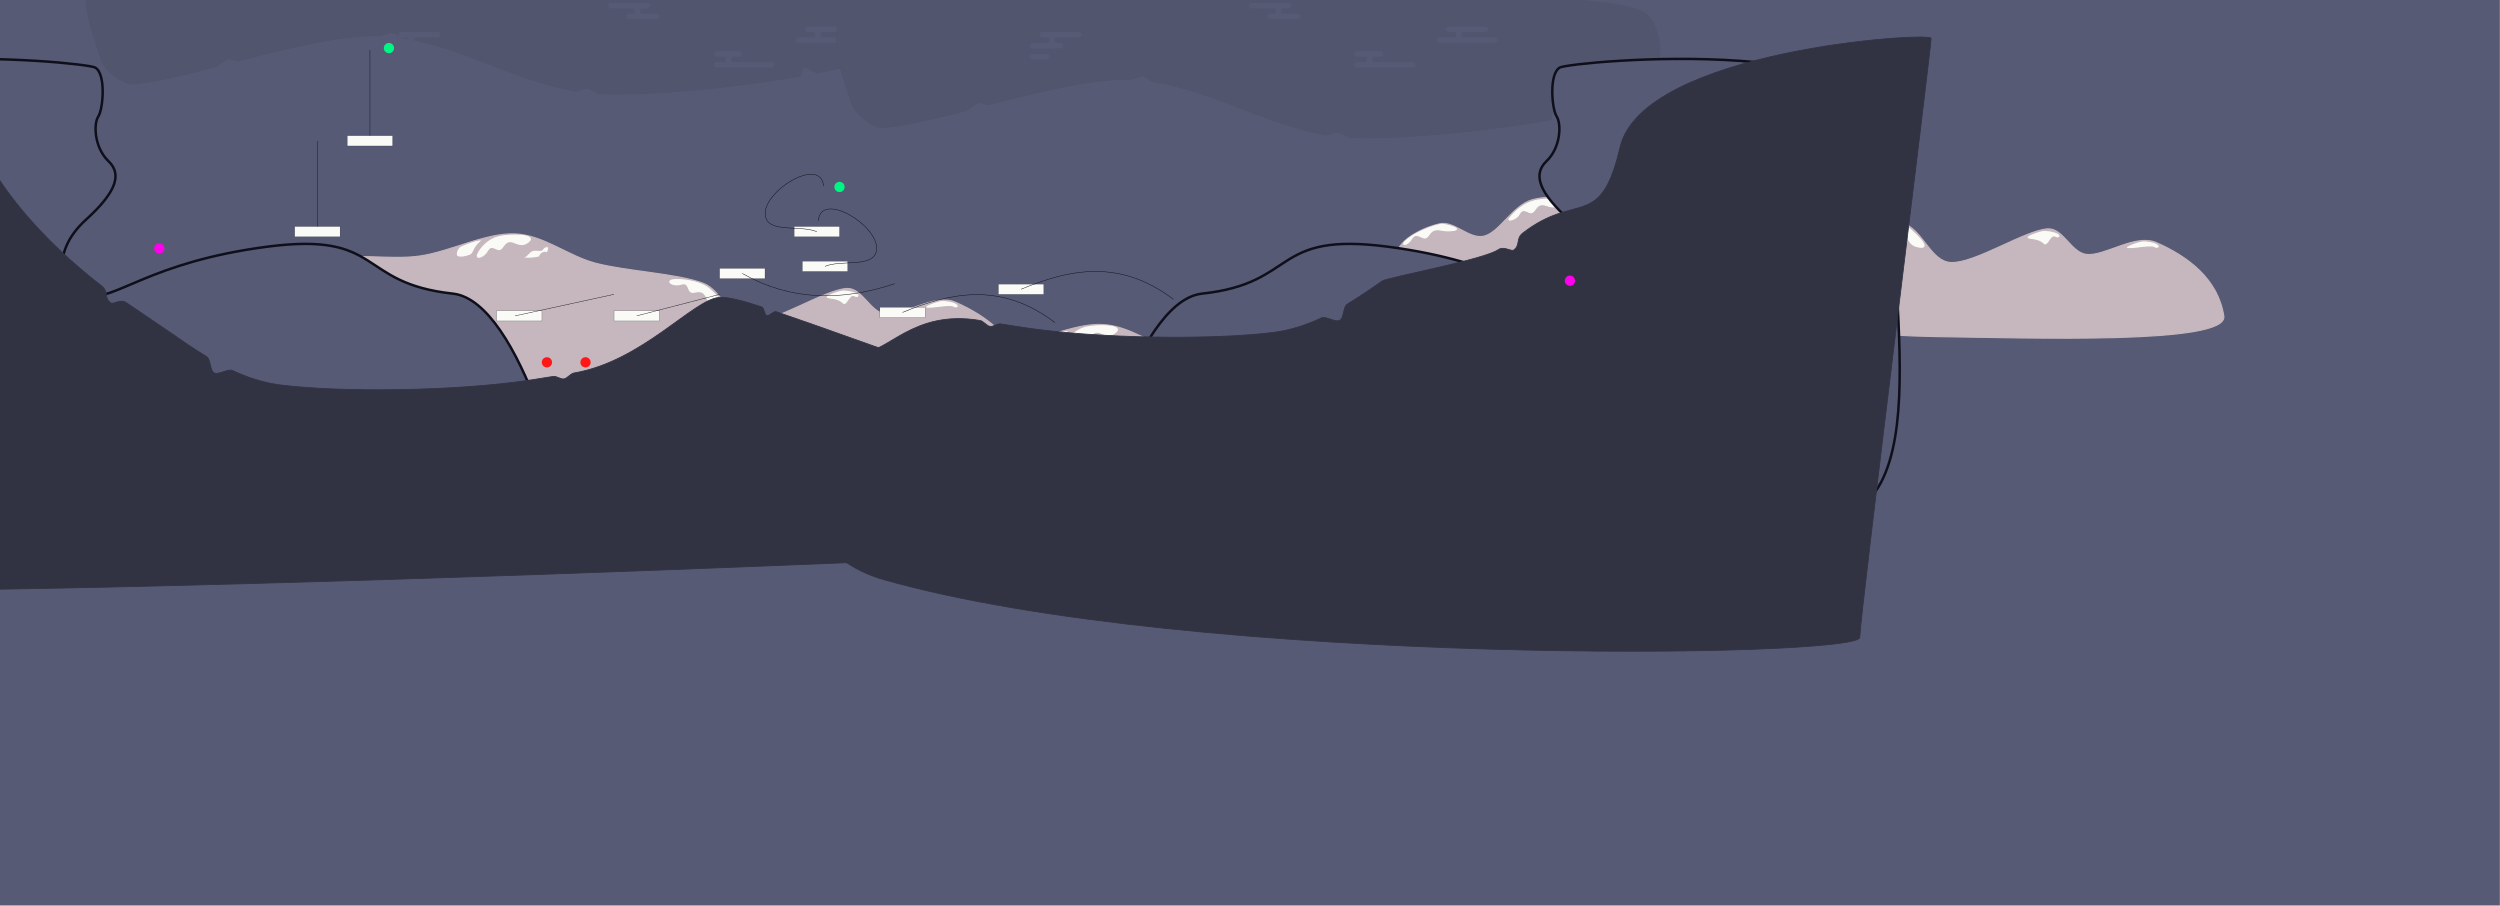
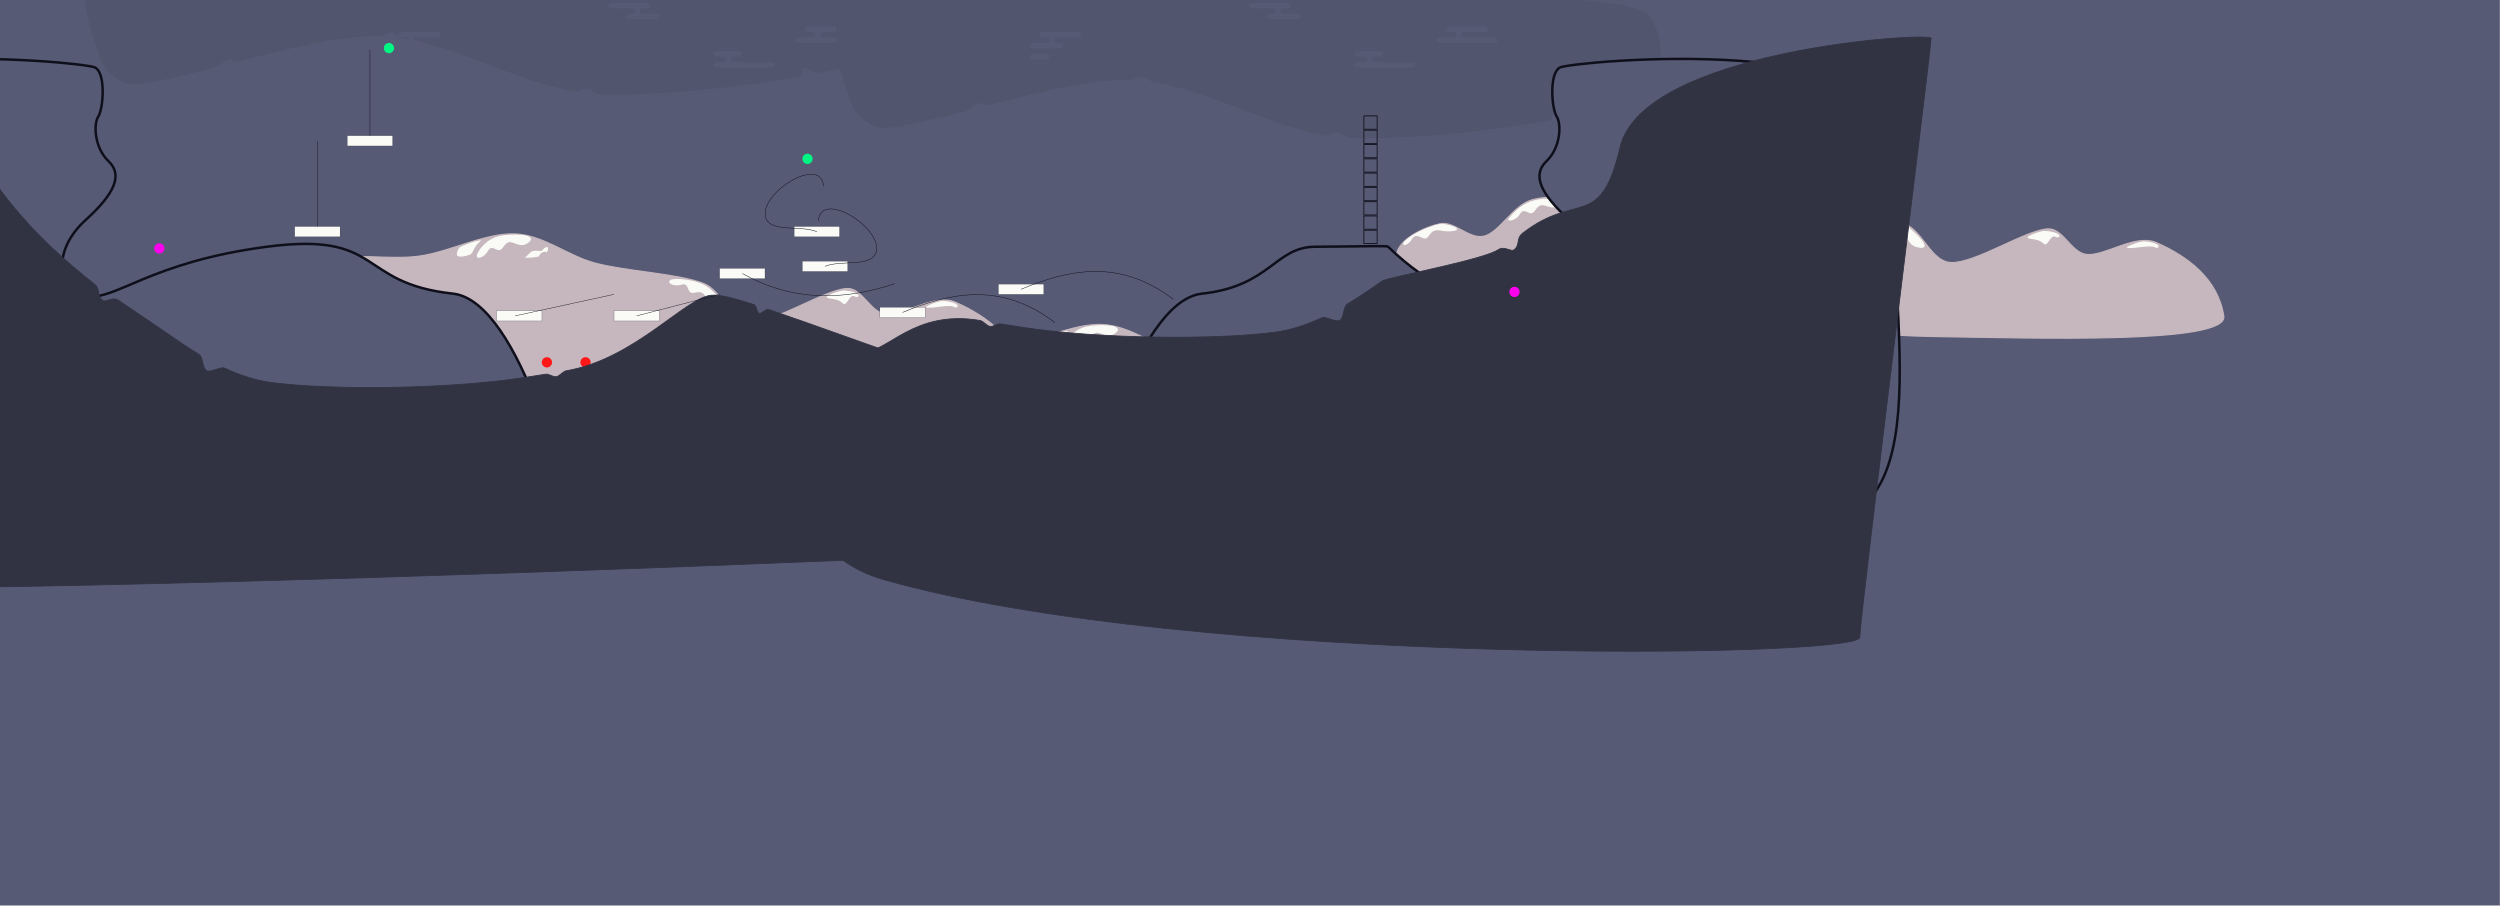
<svg xmlns="http://www.w3.org/2000/svg" width="14934px" height="5410px" version="1.1" xml:space="preserve" style="fill-rule:evenodd;clip-rule:evenodd;stroke-linecap:round;stroke-linejoin:round;stroke-miterlimit:1;">
  <rect id="level2" x="-0" y="-0" width="14933.2" height="5409.21" style="fill:#565a75;" />
  <clipPath id="_clip1">
    <rect id="level21" x="-0" y="-0" width="14933.2" height="5409.21" />
  </clipPath>
  <g clip-path="url(#_clip1)">
    <g id="mountain--parallax-back-">
      <path d="M1167.94,1875.97C1182.43,1782.24 1339.91,1710.91 1427.37,1692.65C1514.83,1674.4 1603.86,1789.51 1692.72,1766.45C1784.42,1742.66 1863.08,1583.26 1977.61,1549.88C2112.93,1510.45 2330.51,1554.08 2504.64,1529.87C2687.72,1504.41 2900.67,1390.1 3076.09,1397.16C3246.6,1404.03 3392.1,1528.92 3557.15,1572.24C3744.78,1621.49 4047.72,1633.94 4201.83,1692.65C4315.07,1735.8 4360.71,1920.19 4481.81,1924.53C4624.5,1929.64 4923.51,1731.41 5058,1723.31C5150.06,1717.78 5197.25,1864.38 5288.74,1875.97C5397.01,1889.68 5581.01,1749.89 5707.63,1805.6C5896.4,1888.65 6076.04,2023.02 6109.94,2244.52C6135.96,2414.51 4958.62,2374.85 4380.9,2366.43C3747.84,2357.2 2818.33,2207.7 2311.59,2189.14C1987.34,2177.26 1531.04,2307.23 1340.43,2255.04C1206.54,2218.37 1153.45,1969.7 1167.94,1875.97Z" style="fill:#c6b7be;stroke:#c6b7be;stroke-width:7px;" />
      <path d="M1430.74,1696.7C1454.72,1692.26 1562.76,1722.21 1513.28,1731.39C1449.05,1743.3 1427.02,1719.52 1392.39,1731.39C1357.76,1743.25 1358.41,1789.76 1325.26,1774.53C1292.11,1759.29 1274.2,1753.81 1257.01,1783.68C1239.83,1813.56 1203.08,1827.53 1213.28,1805.7C1215.87,1800.14 1245.3,1772.85 1293.62,1747.55C1336.88,1724.9 1393.3,1703.64 1430.74,1696.7Z" style="fill:#fafbf6;stroke:#fafbf6;stroke-width:7px;" />
      <path d="M2045.66,1547.29C2099.72,1543.12 2243.93,1528.12 2147.37,1580.41C2089.93,1611.52 2061.11,1568.54 2026.49,1580.41C1991.86,1592.28 1992.51,1638.78 1959.36,1623.55C1926.2,1608.31 1916.23,1608.32 1899.05,1638.2C1881.86,1668.08 1827.07,1680.17 1842.22,1661.44C1913.88,1572.89 1981.05,1552.27 2045.66,1547.29Z" style="fill:#fafbf6;stroke:#fafbf6;stroke-width:7px;" />
      <path d="M2982.18,1413.61C3049.6,1397.7 3211.96,1399.53 3156.94,1444.58C3106.4,1485.96 3070.68,1432.71 3036.05,1444.58C3001.43,1456.44 3002.07,1502.95 2968.92,1487.72C2935.77,1472.48 2925.79,1472.49 2908.61,1502.37C2891.43,1532.25 2847.07,1549.23 2851.79,1525.61C2856.05,1504.26 2902.36,1432.44 2982.18,1413.61Z" style="fill:#fafbf6;stroke:#fafbf6;stroke-width:7px;" />
      <path d="M2749.82,1471.29C2783.85,1453.71 2909.31,1411 2870.3,1444.53C2825.36,1483.15 2833.62,1515.64 2806.12,1525.61C2776.41,1536.39 2736.04,1542.68 2727.64,1527.67C2719.24,1512.66 2734.4,1479.25 2749.82,1471.29Z" style="fill:#fafbf6;stroke:#c6b7be;stroke-width:7px;" />
      <path d="M3233.74,1494.47C3241.34,1492.4 3246.02,1479.61 3250.27,1477.6C3260.91,1472.58 3275.11,1470.14 3277.54,1478.19C3279.96,1486.25 3270.13,1515.68 3266.02,1511.27C3254.3,1498.72 3222.96,1518.9 3225.03,1530.13C3227.55,1543.79 3098.4,1548.62 3132.27,1534.45C3151.74,1526.3 3163.85,1498.93 3186.13,1495.04C3203.83,1491.96 3223.06,1497.38 3233.74,1494.47Z" style="fill:#fafbf6;stroke:#c6b7be;stroke-width:7px;" />
      <path d="M4226.45,1717.54C4244.31,1730.48 4384.88,1854.18 4281.74,1830.23C4218.11,1815.46 4228.08,1761.66 4194.96,1746.07C4161.84,1730.48 4129.93,1764.32 4116.74,1730.3C4103.55,1696.29 4096.38,1689.35 4063.24,1698.83C4030.11,1708.32 3986.44,1689.62 4006.27,1675.95C4024.19,1663.6 4160.04,1669.43 4226.45,1717.54Z" style="fill:#fafbf6;stroke:#fafbf6;stroke-width:7px;" />
      <path d="M4935.2,1769.72C4929.19,1797.52 4991.06,1775.55 5031.52,1814.11C5061.19,1842.39 5076.49,1755.82 5103.45,1773.83C5131.43,1792.52 5171,1742.19 5044.2,1731.86C5016.24,1729.58 4937.03,1761.27 4935.2,1769.72Z" style="fill:#fafbf6;stroke:#c6b7be;stroke-width:7px;" />
      <path d="M5527.61,1832.05C5521.59,1859.85 5668.9,1818.15 5695.85,1836.16C5723.83,1854.86 5763.4,1804.53 5636.6,1794.19C5608.64,1791.91 5529.43,1823.6 5527.61,1832.05Z" style="fill:#fafbf6;stroke:#c6b7be;stroke-width:7px;" />
    </g>
    <g id="mountain--parallax-back-1">
      <path d="M4674.25,2417.13C4688.74,2323.4 4846.21,2252.06 4933.68,2233.81C5021.14,2215.56 5110.16,2330.67 5199.02,2307.61C5290.73,2283.82 5369.39,2124.41 5483.91,2091.04C5619.23,2051.61 5836.81,2095.23 6010.94,2071.03C6194.02,2045.57 6406.97,1931.26 6582.39,1938.32C6752.9,1945.18 6898.4,2070.08 7063.46,2113.4C7251.08,2162.65 7554.02,2175.1 7708.13,2233.81C7821.37,2276.95 7867.01,2461.35 7988.11,2465.68C8130.81,2470.79 8429.82,2272.56 8564.31,2264.47C8656.36,2258.93 8703.56,2405.54 8795.05,2417.13C8903.32,2430.84 9087.31,2291.05 9213.93,2346.76C9402.7,2429.81 9582.34,2564.17 9616.25,2785.68C9642.26,2955.67 8464.92,2916.01 7887.2,2907.59C7254.15,2898.36 6324.64,2748.86 5817.89,2730.3C5493.65,2718.42 5037.35,2848.39 4846.74,2796.19C4712.85,2759.53 4659.76,2510.86 4674.25,2417.13Z" style="fill:#c6b7be;stroke:#c6b7be;stroke-width:7px;" />
      <path d="M4937.04,2237.86C4961.02,2233.41 5069.06,2263.37 5019.58,2272.55C4955.35,2284.46 4933.32,2260.68 4898.69,2272.55C4864.07,2284.41 4864.72,2330.92 4831.56,2315.68C4798.41,2300.45 4780.5,2294.96 4763.32,2324.84C4746.14,2354.72 4709.39,2368.68 4719.58,2346.85C4722.17,2341.3 4751.6,2314 4799.92,2288.71C4843.18,2266.06 4899.61,2244.8 4937.04,2237.86Z" style="fill:#fafbf6;stroke:#fafbf6;stroke-width:7px;" />
      <path d="M5551.96,2088.45C5606.03,2084.28 5750.23,2069.28 5653.68,2121.57C5596.24,2152.67 5567.42,2109.7 5532.79,2121.57C5498.16,2133.43 5498.81,2179.94 5465.66,2164.71C5432.51,2149.47 5422.53,2149.48 5405.35,2179.36C5388.17,2209.23 5333.37,2221.32 5348.53,2202.6C5420.18,2114.04 5487.35,2093.43 5551.96,2088.45Z" style="fill:#fafbf6;stroke:#fafbf6;stroke-width:7px;" />
      <path d="M6488.48,1954.77C6555.9,1938.86 6718.26,1940.68 6663.24,1985.74C6612.7,2027.12 6576.98,1973.87 6542.36,1985.74C6507.73,1997.6 6508.38,2044.11 6475.23,2028.88C6442.07,2013.64 6432.1,2013.65 6414.92,2043.53C6397.73,2073.4 6353.37,2090.39 6358.09,2066.76C6362.36,2045.42 6408.66,1973.59 6488.48,1954.77Z" style="fill:#fafbf6;stroke:#fafbf6;stroke-width:7px;" />
      <path d="M6256.13,2012.44C6290.16,1994.87 6415.61,1952.15 6376.6,1985.69C6331.67,2024.31 6339.93,2056.8 6312.43,2066.77C6282.71,2077.54 6242.34,2083.84 6233.94,2068.83C6225.55,2053.82 6240.7,2020.41 6256.13,2012.44Z" style="fill:#fafbf6;stroke:#c6b7be;stroke-width:7px;" />
      <path d="M6740.05,2035.63C6747.64,2033.56 6752.32,2020.76 6756.57,2018.76C6767.22,2013.74 6781.41,2011.29 6783.84,2019.35C6786.27,2027.41 6776.44,2056.84 6772.32,2052.43C6760.6,2039.88 6729.26,2060.06 6731.34,2071.29C6733.86,2084.95 6604.7,2089.78 6638.57,2075.61C6658.05,2067.46 6670.15,2040.09 6692.43,2036.2C6710.13,2033.12 6729.36,2038.53 6740.05,2035.63Z" style="fill:#fafbf6;stroke:#c6b7be;stroke-width:7px;" />
      <path d="M7732.76,2258.7C7750.61,2271.63 7891.19,2395.34 7788.04,2371.39C7724.41,2356.62 7734.38,2302.82 7701.26,2287.23C7668.15,2271.64 7636.23,2305.48 7623.04,2271.46C7609.85,2237.44 7602.68,2230.5 7569.55,2239.99C7536.41,2249.47 7492.74,2230.78 7512.58,2217.11C7530.5,2204.76 7666.35,2210.58 7732.76,2258.7Z" style="fill:#fafbf6;stroke:#fafbf6;stroke-width:7px;" />
      <path d="M8441.51,2310.88C8435.49,2338.68 8497.37,2316.71 8537.83,2355.27C8567.5,2383.55 8582.8,2296.97 8609.76,2314.99C8637.73,2333.68 8677.31,2283.35 8550.5,2273.01C8522.54,2270.74 8443.34,2302.43 8441.51,2310.88Z" style="fill:#fafbf6;stroke:#c6b7be;stroke-width:7px;" />
      <path d="M9033.91,2373.21C9027.89,2401.01 9175.2,2359.31 9202.16,2377.32C9230.13,2396.01 9269.71,2345.68 9142.9,2335.35C9114.94,2333.07 9035.74,2364.76 9033.91,2373.21Z" style="fill:#fafbf6;stroke:#c6b7be;stroke-width:7px;" />
    </g>
    <g id="mountain--parallax-back-2">
      <path d="M8341.97,1519.86C8356.45,1426.12 8513.93,1354.79 8601.39,1336.54C8688.85,1318.29 8777.87,1433.4 8866.74,1410.34C8958.44,1386.54 9037.1,1227.14 9151.63,1193.77C9286.95,1154.34 9504.53,1197.96 9678.66,1173.75C9861.74,1148.3 10074.7,1033.99 10250.1,1041.05C10420.6,1047.91 10566.1,1172.81 10731.2,1216.13C10918.8,1265.38 11221.7,1277.83 11375.8,1336.54C11489.1,1379.68 11534.7,1564.08 11655.8,1568.41C11798.5,1573.52 12097.5,1375.29 12232,1367.2C12324.1,1361.66 12371.3,1508.27 12462.8,1519.86C12571,1533.57 12755,1393.78 12881.6,1449.49C13070.4,1532.54 13250.1,1666.9 13284,1888.4C13310,2058.4 12132.6,2018.74 11554.9,2010.32C10921.9,2001.09 9992.35,1851.59 9485.61,1833.03C9161.36,1821.15 8705.06,1951.12 8514.45,1898.92C8380.56,1862.26 8327.48,1613.59 8341.97,1519.86Z" style="fill:#c6b7be;stroke:#c6b7be;stroke-width:7px;" />
      <path d="M8604.76,1340.59C8628.74,1336.14 8736.78,1366.09 8687.3,1375.27C8623.07,1387.19 8601.04,1363.41 8566.41,1375.27C8531.78,1387.14 8532.43,1433.65 8499.28,1418.41C8466.13,1403.18 8448.22,1397.69 8431.03,1427.57C8413.85,1457.45 8377.1,1471.41 8387.3,1449.58C8389.89,1444.03 8419.32,1416.73 8467.64,1391.43C8510.9,1368.78 8567.32,1347.52 8604.76,1340.59Z" style="fill:#fafbf6;stroke:#fafbf6;stroke-width:7px;" />
      <path d="M9219.68,1191.18C9273.74,1187.01 9417.94,1172.01 9321.39,1224.3C9263.95,1255.4 9235.13,1212.43 9200.51,1224.3C9165.88,1236.16 9166.53,1282.67 9133.38,1267.43C9100.22,1252.2 9090.25,1252.21 9073.07,1282.09C9055.88,1311.96 9001.09,1324.05 9016.24,1305.32C9087.9,1216.77 9155.07,1196.15 9219.68,1191.18Z" style="fill:#fafbf6;stroke:#fafbf6;stroke-width:7px;" />
      <path d="M10156.2,1057.49C10223.6,1041.59 10386,1043.41 10331,1088.46C10280.4,1129.85 10244.7,1076.6 10210.1,1088.46C10175.4,1100.33 10176.1,1146.84 10142.9,1131.6C10109.8,1116.37 10099.8,1116.38 10082.6,1146.25C10065.5,1176.13 10021.1,1193.12 10025.8,1169.49C10030.1,1148.15 10076.4,1076.32 10156.2,1057.49Z" style="fill:#fafbf6;stroke:#fafbf6;stroke-width:7px;" />
      <path d="M9923.84,1115.17C9957.87,1097.59 10083.3,1054.88 10044.3,1088.41C9999.38,1127.04 10007.6,1159.53 9980.15,1169.5C9950.43,1180.27 9910.06,1186.57 9901.66,1171.56C9893.26,1156.55 9908.42,1123.14 9923.84,1115.17Z" style="fill:#fafbf6;stroke:#c6b7be;stroke-width:7px;" />
      <path d="M10407.8,1138.35C10415.4,1136.29 10420,1123.49 10424.3,1121.49C10434.9,1116.47 10449.1,1114.02 10451.6,1122.08C10454,1130.13 10444.2,1159.57 10440,1155.16C10428.3,1142.6 10397,1162.79 10399.1,1174.02C10401.6,1187.68 10272.4,1192.51 10306.3,1178.33C10325.8,1170.18 10337.9,1142.81 10360.1,1138.93C10377.8,1135.85 10397.1,1141.26 10407.8,1138.35Z" style="fill:#fafbf6;stroke:#c6b7be;stroke-width:7px;" />
      <path d="M11400.5,1361.43C11418.3,1374.36 11558.9,1498.07 11455.8,1474.12C11392.1,1459.34 11402.1,1405.55 11369,1389.96C11335.9,1374.37 11303.9,1408.21 11290.8,1374.19C11277.6,1340.17 11270.4,1333.23 11237.3,1342.72C11204.1,1352.2 11160.5,1333.51 11180.3,1319.84C11198.2,1307.49 11334.1,1313.31 11400.5,1361.43Z" style="fill:#fafbf6;stroke:#fafbf6;stroke-width:7px;" />
      <path d="M12109.2,1413.6C12103.2,1441.4 12165.1,1419.44 12205.5,1458C12235.2,1486.27 12250.5,1399.7 12277.5,1417.71C12305.4,1436.41 12345,1386.08 12218.2,1375.74C12190.3,1373.46 12111.1,1405.15 12109.2,1413.6Z" style="fill:#fafbf6;stroke:#c6b7be;stroke-width:7px;" />
      <path d="M12701.6,1475.94C12695.6,1503.74 12842.9,1462.04 12869.9,1480.05C12897.8,1498.74 12937.4,1448.41 12810.6,1438.08C12782.7,1435.8 12703.5,1467.49 12701.6,1475.94Z" style="fill:#fafbf6;stroke:#c6b7be;stroke-width:7px;" />
    </g>
    <circle id="_-spinningBar-" cx="3267.08" cy="2164.41" r="30.661" style="fill:#ff1717;" />
    <circle id="_-spinningBar-1" cx="3497.71" cy="2164.41" r="30.661" style="fill:#ff1717;" />
    <circle id="_-spinningBar-2" cx="3728.35" cy="2164.41" r="30.661" style="fill:#ff1717;" />
    <circle id="_-spinningBar-3" cx="3958.99" cy="2164.41" r="30.661" style="fill:#ff1717;" />
    <circle id="_-spinningBar-4" cx="4189.63" cy="2164.41" r="30.661" style="fill:#ff1717;" />
    <circle id="_-spinningBar-5" cx="4420.27" cy="2164.41" r="30.661" style="fill:#ff1717;" />
    <circle id="_-spinningBar-6" cx="4650.9" cy="2164.41" r="30.661" style="fill:#ff1717;" />
    <circle id="_-spinningBar-7" cx="4881.54" cy="2164.41" r="30.661" style="fill:#ff1717;" />
    <circle id="_-spinningBar-8" cx="5112.18" cy="2164.41" r="30.661" style="fill:#ff1717;" />
    <circle id="_-spinningBar-9" cx="5342.82" cy="2164.41" r="30.661" style="fill:#ff1717;" />
    <circle id="_-spinningBar-10" cx="5475.56" cy="2164.41" r="30.661" style="fill:#ff1717;" />
    <circle id="_-spinningBar-11" cx="5706.2" cy="2164.41" r="30.661" style="fill:#ff1717;" />
    <circle id="_-spinningBar-12" cx="5936.84" cy="2164.41" r="30.661" style="fill:#ff1717;" />
    <circle id="_-spinningBar-13" cx="6167.48" cy="2164.41" r="30.661" style="fill:#ff1717;" />
    <circle id="_-spinningBar-14" cx="6398.11" cy="2164.41" r="30.661" style="fill:#ff1717;" />
    <circle id="_-spinningBar-15" cx="6628.75" cy="2164.41" r="30.661" style="fill:#ff1717;" />
    <g id="platform-group">
      <rect id="_-platform-" x="2074.4" y="810.642" width="270.959" height="61.322" style="fill:#fafbf6;stroke:#0f0f1b;stroke-width:1.2px;stroke-linecap:butt;stroke-miterlimit:1.5;" />
      <path id="_-patrolRoute-" d="M2209.88,810.642L2209.88,298.793" style="fill:none;stroke:#0f0f1b;stroke-width:2.5px;stroke-linecap:butt;stroke-miterlimit:1.5;" />
    </g>
    <g id="platform-group1">
      <rect id="_-platform-1" x="2966.45" y="1855.98" width="270.959" height="61.322" style="fill:#fafbf6;stroke:#0f0f1b;stroke-width:1.2px;stroke-linecap:butt;stroke-miterlimit:1.5;" />
      <path id="_-patrolRoute-1" d="M3076.88,1886.77L3667.97,1758.2" style="fill:none;stroke:#0f0f1b;stroke-width:2.5px;stroke-linecap:butt;stroke-miterlimit:1.5;" />
    </g>
    <g id="platform-group2">
      <rect id="_-platform-2" x="1760.56" y="1353.15" width="270.959" height="61.322" style="fill:#fafbf6;stroke:#0f0f1b;stroke-width:1.2px;stroke-linecap:butt;stroke-miterlimit:1.5;" />
      <path id="_-patrolRoute-2" d="M1896.04,1353.15L1896.04,841.303" style="fill:none;stroke:#0f0f1b;stroke-width:2.5px;stroke-linecap:butt;stroke-miterlimit:1.5;" />
    </g>
    <g id="_-parallax-back-">
      <path d="M802.733,501.04C731.051,507.565 626.759,419.967 608.667,366.208C564.539,235.087 486.69,39.582 520.789,-110.959C557.16,-271.532 793.06,-358.457 921.764,-389.74C1452.93,-518.846 3090.64,-319.291 3822.87,-287.153C4320.73,-265.302 5066.81,-298.058 5315.16,-196.915C5474.65,-131.962 5470.7,250.576 5312.97,319.704C5223.07,359.109 5070.63,399.076 4888.01,434.872C4863.9,439.598 4825.59,397.406 4800.51,401.976C4787.95,404.262 4788.97,453.371 4776.2,455.614C4388.8,523.669 3905.9,571.213 3587.81,560.162C3557.02,559.092 3536.09,531.894 3505.67,528.246C3484.81,525.744 3454.38,547.425 3433.67,543.86C3085.95,483.983 2758.71,282.695 2410.63,227.537C2385.61,223.572 2369.29,195.922 2344.03,193.574C2320.23,191.361 2287.5,214.354 2263.47,213.762C2037.62,208.201 1723.29,286.617 1427.66,363.355C1405.89,369.007 1384.22,347.63 1362.69,353.229C1334.65,360.524 1306.85,394.764 1279.39,401.836C1095.94,449.082 927.638,489.67 802.733,501.04Z" style="fill:#51556e;stroke:#51556b;stroke-width:5px;" />
      <g id="japanese-skies">
        <g>
          <path d="M5060.09,174.884C5060.09,165.86 5052.77,158.534 5043.74,158.534L4826.52,158.534C4817.5,158.534 4810.17,165.86 4810.17,174.884C4810.17,183.907 4817.5,191.233 4826.52,191.233L5043.74,191.233C5052.77,191.233 5060.09,183.907 5060.09,174.884Z" style="fill:#565a75;" />
          <path d="M4916.66,225.211L4853.82,225.211C4862.85,225.211 4870.18,217.312 4870.18,207.583C4870.18,197.853 4862.85,189.954 4853.82,189.954L4916.66,189.954C4907.64,189.954 4900.31,197.853 4900.31,207.583C4900.31,217.312 4907.64,225.211 4916.66,225.211Z" style="fill:#565a75;" />
          <path d="M5117.47,240.282C5117.47,231.258 5110.15,223.932 5101.12,223.932L4769.14,223.932C4760.12,223.932 4752.79,231.258 4752.79,240.282C4752.79,249.305 4760.12,256.631 4769.14,256.631L5101.12,256.631C5110.15,256.631 5117.47,249.305 5117.47,240.282Z" style="fill:#565a75;" />
        </g>
        <g>
          <path d="M2630.74,207.583C2630.74,198.559 2623.41,191.233 2614.39,191.233L2397.17,191.233C2388.14,191.233 2380.82,198.559 2380.82,207.583C2380.82,216.606 2388.14,223.932 2397.17,223.932L2614.39,223.932C2623.41,223.932 2630.74,216.606 2630.74,207.583Z" style="fill:#565a75;" />
          <path d="M2487.31,257.91L2424.47,257.91C2433.49,257.91 2440.82,250.011 2440.82,240.282C2440.82,230.552 2433.49,222.653 2424.47,222.653L2487.31,222.653C2478.28,222.653 2470.96,230.552 2470.96,240.282C2470.96,250.011 2478.28,257.91 2487.31,257.91Z" style="fill:#565a75;" />
          <path d="M2522.13,272.981C2522.13,263.957 2514.8,256.631 2505.78,256.631L2339.79,256.631C2330.76,256.631 2323.44,263.957 2323.44,272.981C2323.44,282.004 2330.76,289.33 2339.79,289.33L2505.78,289.33C2514.8,289.33 2522.13,282.004 2522.13,272.981Z" style="fill:#565a75;" />
          <path d="M2440.82,338.378C2440.82,329.355 2433.49,322.029 2424.47,322.029L2339.79,322.029C2330.76,322.029 2323.44,329.355 2323.44,338.378C2323.44,347.402 2330.76,354.728 2339.79,354.728L2424.47,354.728C2433.49,354.728 2440.82,347.402 2440.82,338.378Z" style="fill:#565a75;" />
        </g>
        <g>
          <path d="M3633.31,33.298C3633.31,24.275 3640.64,16.949 3649.66,16.949L3866.88,16.949C3875.9,16.949 3883.23,24.275 3883.23,33.298C3883.23,42.322 3875.9,49.648 3866.88,49.648L3649.66,49.648C3640.64,49.648 3633.31,42.322 3633.31,33.298Z" style="fill:#565a75;" />
          <path d="M3776.74,83.626L3839.58,83.626C3830.55,83.626 3823.23,75.727 3823.23,65.997C3823.23,56.268 3830.55,48.369 3839.58,48.369L3776.74,48.369C3785.76,48.369 3793.09,56.268 3793.09,65.997C3793.09,75.727 3785.76,83.626 3776.74,83.626Z" style="fill:#565a75;" />
          <path d="M3741.92,98.696C3741.92,89.673 3749.25,82.347 3758.27,82.347L3924.26,82.347C3933.28,82.347 3940.61,89.673 3940.61,98.696C3940.61,107.72 3933.28,115.046 3924.26,115.046L3758.27,115.046C3749.25,115.046 3741.92,107.72 3741.92,98.696Z" style="fill:#565a75;" />
        </g>
        <g>
          <path d="M4320.44,372.635L4383.28,372.635C4374.25,372.635 4366.93,364.736 4366.93,355.007C4366.93,345.277 4374.25,337.378 4383.28,337.378L4320.44,337.378C4329.46,337.378 4336.79,345.277 4336.79,355.007C4336.79,364.736 4329.46,372.635 4320.44,372.635Z" style="fill:#565a75;" />
          <path d="M4263.17,322.029C4263.17,313.005 4270.49,305.68 4279.52,305.68L4415.52,305.68C4424.55,305.68 4431.87,313.005 4431.87,322.029C4431.87,331.052 4424.55,338.378 4415.52,338.378L4279.52,338.378C4270.49,338.378 4263.17,331.052 4263.17,322.029Z" style="fill:#565a75;" />
          <path d="M4263.17,386.985C4263.17,377.961 4270.49,370.635 4279.52,370.635L4610.95,370.635C4619.98,370.635 4627.3,377.961 4627.3,386.985C4627.3,396.008 4619.98,403.334 4610.95,403.334L4279.52,403.334C4270.49,403.334 4263.17,396.008 4263.17,386.985Z" style="fill:#565a75;" />
        </g>
      </g>
      <path d="M5285.59,762.207C5213.9,768.732 5109.61,681.134 5091.52,627.375C5070.4,564.612 5041.55,487.099 5020.95,406.826C4998.52,319.395 4985.87,228.691 5003.64,150.208C5040.01,-10.365 5275.91,-97.29 5404.62,-128.573C5935.78,-257.679 7573.49,-58.124 8305.72,-25.986C8803.58,-4.135 9549.67,-36.891 9798.02,64.252C9957.51,129.205 9953.55,511.743 9795.83,580.871C9705.92,620.276 9553.49,660.243 9370.87,696.039C9346.76,700.765 9308.45,658.573 9283.36,663.143C9270.81,665.429 9271.82,714.538 9259.06,716.781C8871.66,784.836 8388.75,832.38 8070.66,821.329C8039.87,820.259 8018.94,793.061 7988.53,789.413C7967.67,786.911 7937.23,808.592 7916.53,805.027C7568.81,745.15 7241.56,543.862 6893.49,488.704C6868.46,484.739 6852.14,457.089 6826.89,454.741C6803.08,452.528 6770.36,475.521 6746.32,474.929C6520.48,469.368 6206.14,547.784 5910.52,624.522C5888.74,630.174 5867.07,608.797 5845.55,614.396C5817.51,621.691 5789.7,655.931 5762.24,663.003C5578.79,710.249 5410.49,750.837 5285.59,762.207Z" style="fill:#51556e;stroke:#51556b;stroke-width:5px;" />
    </g>
    <path id="ground--collision-" d="M2705.3,1754.06C3114.16,1798.41 3416.22,3029.69 3420.25,3231.18C3424.27,3432.67 -82.259,3074.6 -929.05,3111.34C-1775.84,3148.08 -1329.14,1608.94 -1446.73,890.132C-1564.33,171.325 501.606,367.216 568.068,403.334C634.531,439.452 616.155,652.319 587.27,695.633C558.386,738.947 561.823,880.542 648.299,963.005C734.774,1045.47 685.508,1156.09 512.388,1313.44C291.028,1514.63 361.738,1747.99 512.388,1770.34C692.668,1797.09 891.485,1566.33 1594.07,1473.95C2296.65,1381.57 2126.82,1691.31 2705.3,1754.06Z" style="fill:#565a75;stroke:#0f0f1b;stroke-width:15px;stroke-linecap:butt;stroke-miterlimit:1.5;" />
-     <path id="ground--collision-1" d="M7180.86,1754.06C6771.99,1798.41 6469.93,3029.69 6465.91,3231.18C6461.89,3432.67 9968.41,3074.6 10815.2,3111.34C11662,3148.08 11215.3,1608.94 11332.9,890.132C11450.5,171.325 9384.55,367.216 9318.09,403.334C9251.62,439.452 9270,652.319 9298.89,695.633C9327.77,738.947 9324.33,880.542 9237.86,963.005C9151.38,1045.47 9200.65,1156.09 9373.77,1313.44C9595.13,1514.63 9524.42,1747.99 9373.77,1770.34C9193.49,1797.09 8994.67,1566.33 8292.09,1473.95C7589.51,1381.57 7759.33,1691.31 7180.86,1754.06Z" style="fill:#565a75;stroke:#0f0f1b;stroke-width:15px;stroke-linecap:butt;stroke-miterlimit:1.5;" />
+     <path id="ground--collision-1" d="M7180.86,1754.06C6771.99,1798.41 6469.93,3029.69 6465.91,3231.18C6461.89,3432.67 9968.41,3074.6 10815.2,3111.34C11662,3148.08 11215.3,1608.94 11332.9,890.132C11450.5,171.325 9384.55,367.216 9318.09,403.334C9251.62,439.452 9270,652.319 9298.89,695.633C9327.77,738.947 9324.33,880.542 9237.86,963.005C9151.38,1045.47 9200.65,1156.09 9373.77,1313.44C9595.13,1514.63 9524.42,1747.98 9373.77,1770.34C9193.49,1797.1 8802.25,1965.83 8292.09,1474C8284.72,1466.89 8191.17,1471.78 7855.46,1474C7616.17,1475.58 7588.1,1709.88 7180.86,1754.06Z" style="fill:#565a75;stroke:#0f0f1b;stroke-width:15px;stroke-linecap:butt;stroke-miterlimit:1.5;" />
    <g id="japanese-skies1">
      <g>
        <path d="M8888.63,174.884C8888.63,165.86 8881.31,158.534 8872.28,158.534L8655.06,158.534C8646.04,158.534 8638.71,165.86 8638.71,174.884C8638.71,183.907 8646.04,191.233 8655.06,191.233L8872.28,191.233C8881.31,191.233 8888.63,183.907 8888.63,174.884Z" style="fill:#565a75;" />
        <path d="M8745.2,225.211L8682.37,225.211C8691.39,225.211 8698.72,217.312 8698.72,207.583C8698.72,197.853 8691.39,189.954 8682.37,189.954L8745.2,189.954C8736.18,189.954 8728.85,197.853 8728.85,207.583C8728.85,217.312 8736.18,225.211 8745.2,225.211Z" style="fill:#565a75;" />
        <path d="M8946.01,240.282C8946.01,231.258 8938.69,223.932 8929.66,223.932L8597.68,223.932C8588.66,223.932 8581.33,231.258 8581.33,240.282C8581.33,249.305 8588.66,256.631 8597.68,256.631L8929.66,256.631C8938.69,256.631 8946.01,249.305 8946.01,240.282Z" style="fill:#565a75;" />
      </g>
      <g>
        <path d="M6459.28,207.583C6459.28,198.559 6451.95,191.233 6442.93,191.233L6225.71,191.233C6216.69,191.233 6209.36,198.559 6209.36,207.583C6209.36,216.606 6216.69,223.932 6225.71,223.932L6442.93,223.932C6451.95,223.932 6459.28,216.606 6459.28,207.583Z" style="fill:#565a75;" />
        <path d="M6315.85,257.91L6253.01,257.91C6262.04,257.91 6269.36,250.011 6269.36,240.282C6269.36,230.552 6262.04,222.653 6253.01,222.653L6315.85,222.653C6306.83,222.653 6299.5,230.552 6299.5,240.282C6299.5,250.011 6306.83,257.91 6315.85,257.91Z" style="fill:#565a75;" />
        <path d="M6350.67,272.981C6350.67,263.957 6343.34,256.631 6334.32,256.631L6168.33,256.631C6159.31,256.631 6151.98,263.957 6151.98,272.981C6151.98,282.004 6159.31,289.33 6168.33,289.33L6334.32,289.33C6343.34,289.33 6350.67,282.004 6350.67,272.981Z" style="fill:#565a75;" />
        <path d="M6269.36,338.378C6269.36,329.355 6262.04,322.029 6253.01,322.029L6168.33,322.029C6159.31,322.029 6151.98,329.355 6151.98,338.378C6151.98,347.402 6159.31,354.728 6168.33,354.728L6253.01,354.728C6262.04,354.728 6269.36,347.402 6269.36,338.378Z" style="fill:#565a75;" />
      </g>
      <g>
        <path d="M7461.85,33.298C7461.85,24.275 7469.18,16.949 7478.2,16.949L7695.42,16.949C7704.45,16.949 7711.77,24.275 7711.77,33.298C7711.77,42.322 7704.45,49.648 7695.42,49.648L7478.2,49.648C7469.18,49.648 7461.85,42.322 7461.85,33.298Z" style="fill:#565a75;" />
        <path d="M7605.28,83.626L7668.12,83.626C7659.1,83.626 7651.77,75.727 7651.77,65.997C7651.77,56.268 7659.1,48.369 7668.12,48.369L7605.28,48.369C7614.31,48.369 7621.63,56.268 7621.63,65.997C7621.63,75.727 7614.31,83.626 7605.28,83.626Z" style="fill:#565a75;" />
        <path d="M7570.46,98.696C7570.46,89.673 7577.79,82.347 7586.81,82.347L7752.8,82.347C7761.83,82.347 7769.15,89.673 7769.15,98.696C7769.15,107.72 7761.83,115.046 7752.8,115.046L7586.81,115.046C7577.79,115.046 7570.46,107.72 7570.46,98.696Z" style="fill:#565a75;" />
      </g>
      <g>
        <path d="M8148.98,372.635L8211.82,372.635C8202.8,372.635 8195.47,364.736 8195.47,355.007C8195.47,345.277 8202.8,337.378 8211.82,337.378L8148.98,337.378C8158.01,337.378 8165.33,345.277 8165.33,355.007C8165.33,364.736 8158.01,372.635 8148.98,372.635Z" style="fill:#565a75;" />
        <path d="M8091.71,322.029C8091.71,313.005 8099.04,305.68 8108.06,305.68L8244.07,305.68C8253.09,305.68 8260.42,313.005 8260.42,322.029C8260.42,331.052 8253.09,338.378 8244.07,338.378L8108.06,338.378C8099.04,338.378 8091.71,331.052 8091.71,322.029Z" style="fill:#565a75;" />
        <path d="M8091.71,386.985C8091.71,377.961 8099.04,370.635 8108.06,370.635L8439.5,370.635C8448.52,370.635 8455.84,377.961 8455.84,386.985C8455.84,396.008 8448.52,403.334 8439.5,403.334L8108.06,403.334C8099.04,403.334 8091.71,396.008 8091.71,386.985Z" style="fill:#565a75;" />
      </g>
    </g>
-     <path id="foreground-shadow--parallax-front-" d="M8129.97,3183.42C8118.35,3096.99 4897.42,1947.93 4636.1,1861.7C4620.9,1856.69 4594.7,1890.25 4580.13,1885.45C4566.43,1880.94 4564.31,1838.05 4551.21,1833.8C4439.74,1797.64 4350.41,1772 4294.94,1776.87C4140.23,1790.47 3833.41,2160.09 3428.64,2228.11C3407.8,2231.61 3389.5,2260.05 3368.91,2263.46C3348.16,2266.89 3325.12,2245.29 3304.72,2248.6C3260.34,2255.81 3216.91,2262.69 3174.91,2269.13C2722.51,2338.49 2029.15,2345.05 1671.05,2298.97C1572.92,2286.35 1478.57,2254.94 1387.84,2212.71C1363.64,2201.45 1303.89,2240.7 1280.21,2228.05C1252.28,2213.13 1260.52,2146.08 1233.29,2129.7C1161.92,2086.74 1092.95,2039.57 1026.27,1992.65C995.683,1971.12 841.687,1867.79 752.693,1806.86C719.362,1784.04 676.598,1820.43 660.915,1809.14C620.694,1780.21 649.828,1741.23 607.204,1708.2C282.701,1456.72 -120.336,1055.86 -237.96,554.026C-374.349,-27.865 -1296.6,168.839 -1299.9,208.201C-1303.01,245.236 -1674.57,3324.54 -1669.77,3482.09C-1664.41,3657.75 8141.58,3269.85 8129.97,3183.42Z" style="fill:#313343;stroke:#313343;stroke-width:5px;" />
+     <path id="foreground-shadow--parallax-front-" d="M8084.42,3170.02C8072.81,3083.6 4851.87,1934.54 4590.56,1848.31C4575.35,1843.29 4549.16,1876.85 4534.58,1872.05C4520.89,1867.54 4518.77,1824.65 4505.67,1820.4C4394.2,1784.24 4304.86,1758.6 4249.4,1763.47C4094.68,1777.07 3787.87,2146.69 3383.1,2214.71C3362.25,2218.22 3343.95,2246.66 3323.36,2250.06C3302.61,2253.5 3279.58,2231.9 3259.18,2235.21C3214.8,2242.41 3171.37,2249.29 3129.36,2255.74C2676.97,2325.1 1983.61,2331.66 1625.5,2285.58C1527.38,2272.95 1433.03,2241.54 1342.29,2199.32C1318.1,2188.05 1258.35,2227.3 1234.67,2214.65C1206.74,2199.74 1214.98,2132.69 1187.75,2116.3C1116.38,2073.34 1047.4,2026.17 980.728,1979.25C950.138,1957.73 796.143,1854.39 707.148,1793.46C673.817,1770.64 631.054,1807.03 615.371,1795.75C575.15,1766.81 604.284,1727.83 561.659,1694.8C237.156,1443.32 -165.881,1042.46 -283.505,540.629C-419.894,-41.262 -1342.15,155.441 -1345.45,194.804C-1348.55,231.839 -1720.11,3311.14 -1715.31,3468.69C-1709.95,3644.35 8096.04,3256.45 8084.42,3170.02Z" style="fill:#313343;stroke:#313343;stroke-width:5px;" />
    <path id="foreground-shadow--parallax-front-1" d="M11109.4,3807.66C11105.7,3931.32 7115.75,3984.12 5281.24,3463.2C4509.7,3244.11 4726.22,2212.8 4803.58,2187.28C4818.79,2182.26 4844.98,2215.82 4859.56,2211.02C4873.25,2206.51 4875.37,2163.62 4888.47,2159.37C4999.94,2123.21 5089.28,2097.57 5144.74,2102.44C5299.46,2116.04 5449.06,1846.2 5853.83,1914.23C5874.67,1917.73 5892.97,1946.17 5913.56,1949.58C5934.31,1953.01 5957.35,1931.41 5977.75,1934.72C6022.13,1941.93 6065.56,1948.81 6107.57,1955.25C6559.96,2024.61 7253.32,2031.17 7611.42,1985.09C7709.55,1972.47 7803.9,1941.06 7894.63,1898.83C7918.83,1887.57 7978.57,1926.82 8002.26,1914.17C8030.19,1899.25 8021.95,1832.2 8049.18,1815.82C8120.55,1772.86 8189.52,1725.69 8256.2,1678.77C8286.79,1657.24 8861.96,1551.93 8950.95,1491C8984.28,1468.18 9027.05,1504.57 9042.73,1493.29C9082.95,1464.36 9053.82,1425.38 9096.44,1392.34C9420.94,1140.87 9560.02,1381.43 9677.64,879.598C9814.03,297.707 11532.4,189.264 11535.7,228.626C11538.8,265.662 11114.3,3650.11 11109.4,3807.66Z" style="fill:#313343;stroke:#313343;stroke-width:5px;" />
-     <circle id="_-door---to-level0---goal-" cx="9377.89" cy="1676.78" r="30.661" style="fill:#f0e;" />
+     <circle id="_-door---to-level0---goal-" cx="9046.97" cy="1743.63" r="30.661" style="fill:#f0e;" />
    <circle id="_-timeCapsule-" cx="2323.44" cy="287.292" r="30.661" style="fill:#00f683;" />
-     <circle id="_-timeCapsule-1" cx="5014.87" cy="1116.85" r="30.661" style="fill:#00f683;" />
+     <circle id="_-timeCapsule-1" cx="4823.54" cy="948.855" r="30.661" style="fill:#00f683;" />
    <circle id="start" cx="951.792" cy="1484.02" r="30.661" style="fill:#f0e;" />
    <g id="platform-group3">
      <rect id="_-platform-3" x="3667.97" y="1856.11" width="270.959" height="61.322" style="fill:#fafbf6;stroke:#0f0f1b;stroke-width:1.2px;stroke-linecap:butt;stroke-miterlimit:1.5;" />
      <path id="_-patrolRoute-3" d="M3803.45,1886.77L4298.89,1758.2" style="fill:none;stroke:#0f0f1b;stroke-width:2.5px;stroke-linecap:butt;stroke-miterlimit:1.5;" />
    </g>
    <g id="platform-group4">
      <rect id="_-platform-4" x="4298.89" y="1603.14" width="270.959" height="61.322" style="fill:#fafbf6;stroke:#0f0f1b;stroke-width:1.2px;stroke-linecap:butt;stroke-miterlimit:1.5;" />
      <path id="_-patrolRoute-4" d="M4434.36,1633.8C4724.6,1798.69 5029.74,1799.98 5344.59,1694.58" style="fill:none;stroke:#0f0f1b;stroke-width:2.81px;stroke-linecap:butt;stroke-miterlimit:1.5;" />
    </g>
    <g id="platform-group5">
      <rect id="_-platform-5" x="5255.98" y="1835.55" width="270.959" height="61.322" style="fill:#fafbf6;stroke:#0f0f1b;stroke-width:1.2px;stroke-linecap:butt;stroke-miterlimit:1.5;" />
      <path id="_-patrolRoute-5" d="M5391.46,1866.22C5673.54,1749.43 5976.61,1679.68 6301.68,1926.99" style="fill:none;stroke:#0f0f1b;stroke-width:2.81px;stroke-linecap:butt;stroke-miterlimit:1.5;" />
    </g>
    <g id="platform-group6">
      <rect id="_-platform-6" x="5964.19" y="1697.06" width="270.959" height="61.322" style="fill:#fafbf6;stroke:#0f0f1b;stroke-width:1.2px;stroke-linecap:butt;stroke-miterlimit:1.5;" />
      <path id="_-patrolRoute-6" d="M6099.67,1727.72C6381.75,1610.94 6684.82,1541.19 7009.89,1788.5" style="fill:none;stroke:#0f0f1b;stroke-width:2.81px;stroke-linecap:butt;stroke-miterlimit:1.5;" />
    </g>
    <g id="platform-group7">
      <rect id="_-platform-7" x="4792.88" y="1560.23" width="270.959" height="61.322" style="fill:#fafbf6;stroke:#0f0f1b;stroke-width:1.2px;stroke-linecap:butt;stroke-miterlimit:1.5;" />
      <path id="_-patrolRoute-7" d="M4928.36,1590.9C5028.2,1549.56 5219.21,1601.84 5235.8,1496.54C5258.59,1351.95 4903.56,1134.52 4888.03,1319.1" style="fill:none;stroke:#0f0f1b;stroke-width:2.81px;stroke-linecap:butt;stroke-miterlimit:1.5;" />
    </g>
    <g id="platform-group8">
      <rect id="_-platform-8" x="4743.91" y="1353.15" width="270.959" height="61.322" style="fill:#fafbf6;stroke:#0f0f1b;stroke-width:1.2px;stroke-linecap:butt;stroke-miterlimit:1.5;" />
      <path id="_-patrolRoute-8" d="M4879.39,1383.81C4779.55,1342.48 4588.54,1394.76 4571.95,1289.46C4549.16,1144.87 4904.19,927.438 4919.72,1112.01" style="fill:none;stroke:#0f0f1b;stroke-width:2.81px;stroke-linecap:butt;stroke-miterlimit:1.5;" />
    </g>
+     <rect id="_-box-" x="8147.13" y="1375.57" width="79.317" height="79.317" style="fill:none;stroke:#0f0f1b;stroke-width:5px;" />
+     <rect id="_-box-1" x="8147.13" y="1290.03" width="79.317" height="79.317" style="fill:none;stroke:#0f0f1b;stroke-width:5px;" />
+     <rect id="_-box-2" x="8147.13" y="1204.77" width="79.317" height="79.317" style="fill:none;stroke:#0f0f1b;stroke-width:5px;" />
+     <rect id="_-box-3" x="8147.13" y="1119.52" width="79.317" height="79.317" style="fill:none;stroke:#0f0f1b;stroke-width:5px;" />
+     <rect id="_-box-4" x="8147.13" y="1033.98" width="79.317" height="79.317" style="fill:none;stroke:#0f0f1b;stroke-width:5px;" />
+     <rect id="_-box-5" x="8147.13" y="948.73" width="79.317" height="79.317" style="fill:none;stroke:#0f0f1b;stroke-width:5px;" />
+     <rect id="_-box-6" x="8147.13" y="863.188" width="79.317" height="79.317" style="fill:none;stroke:#0f0f1b;stroke-width:5px;" />
+     <rect id="_-box-7" x="8147.13" y="777.646" width="79.317" height="79.317" style="fill:none;stroke:#0f0f1b;stroke-width:5px;" />
+     <rect id="_-box-8" x="8147.13" y="692.394" width="79.317" height="79.317" style="fill:none;stroke:#0f0f1b;stroke-width:5px;" />
  </g>
</svg>
